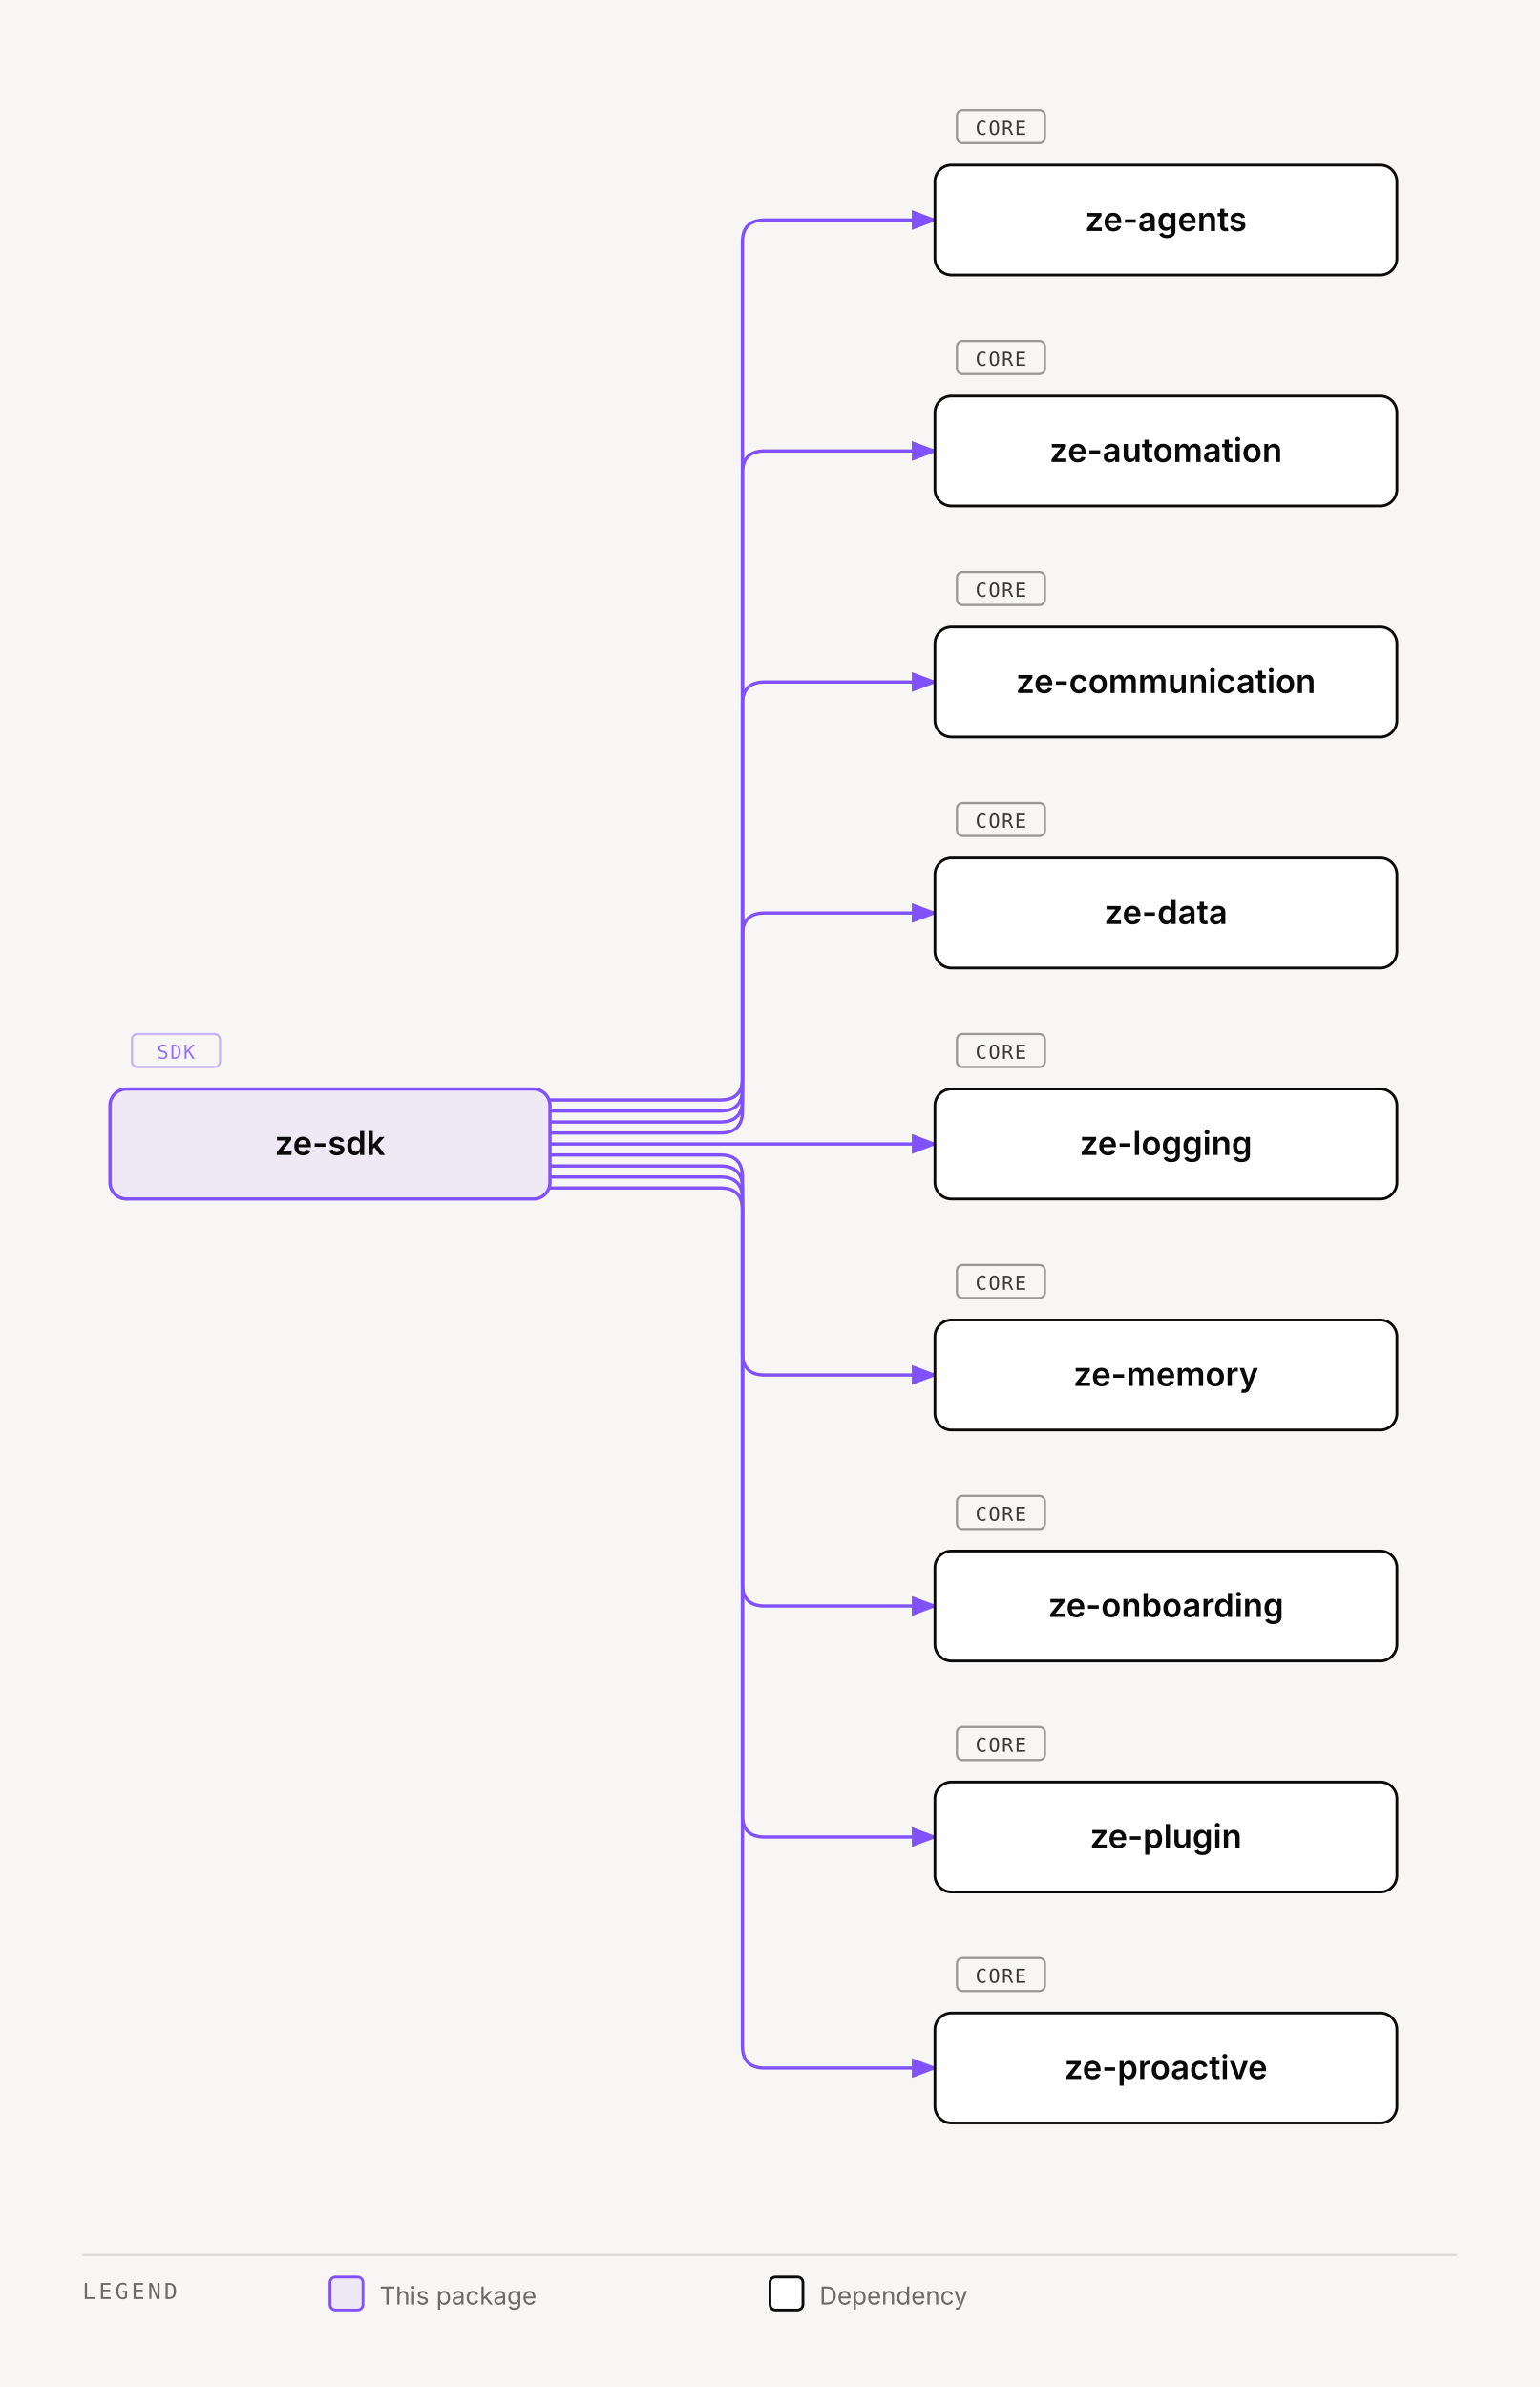
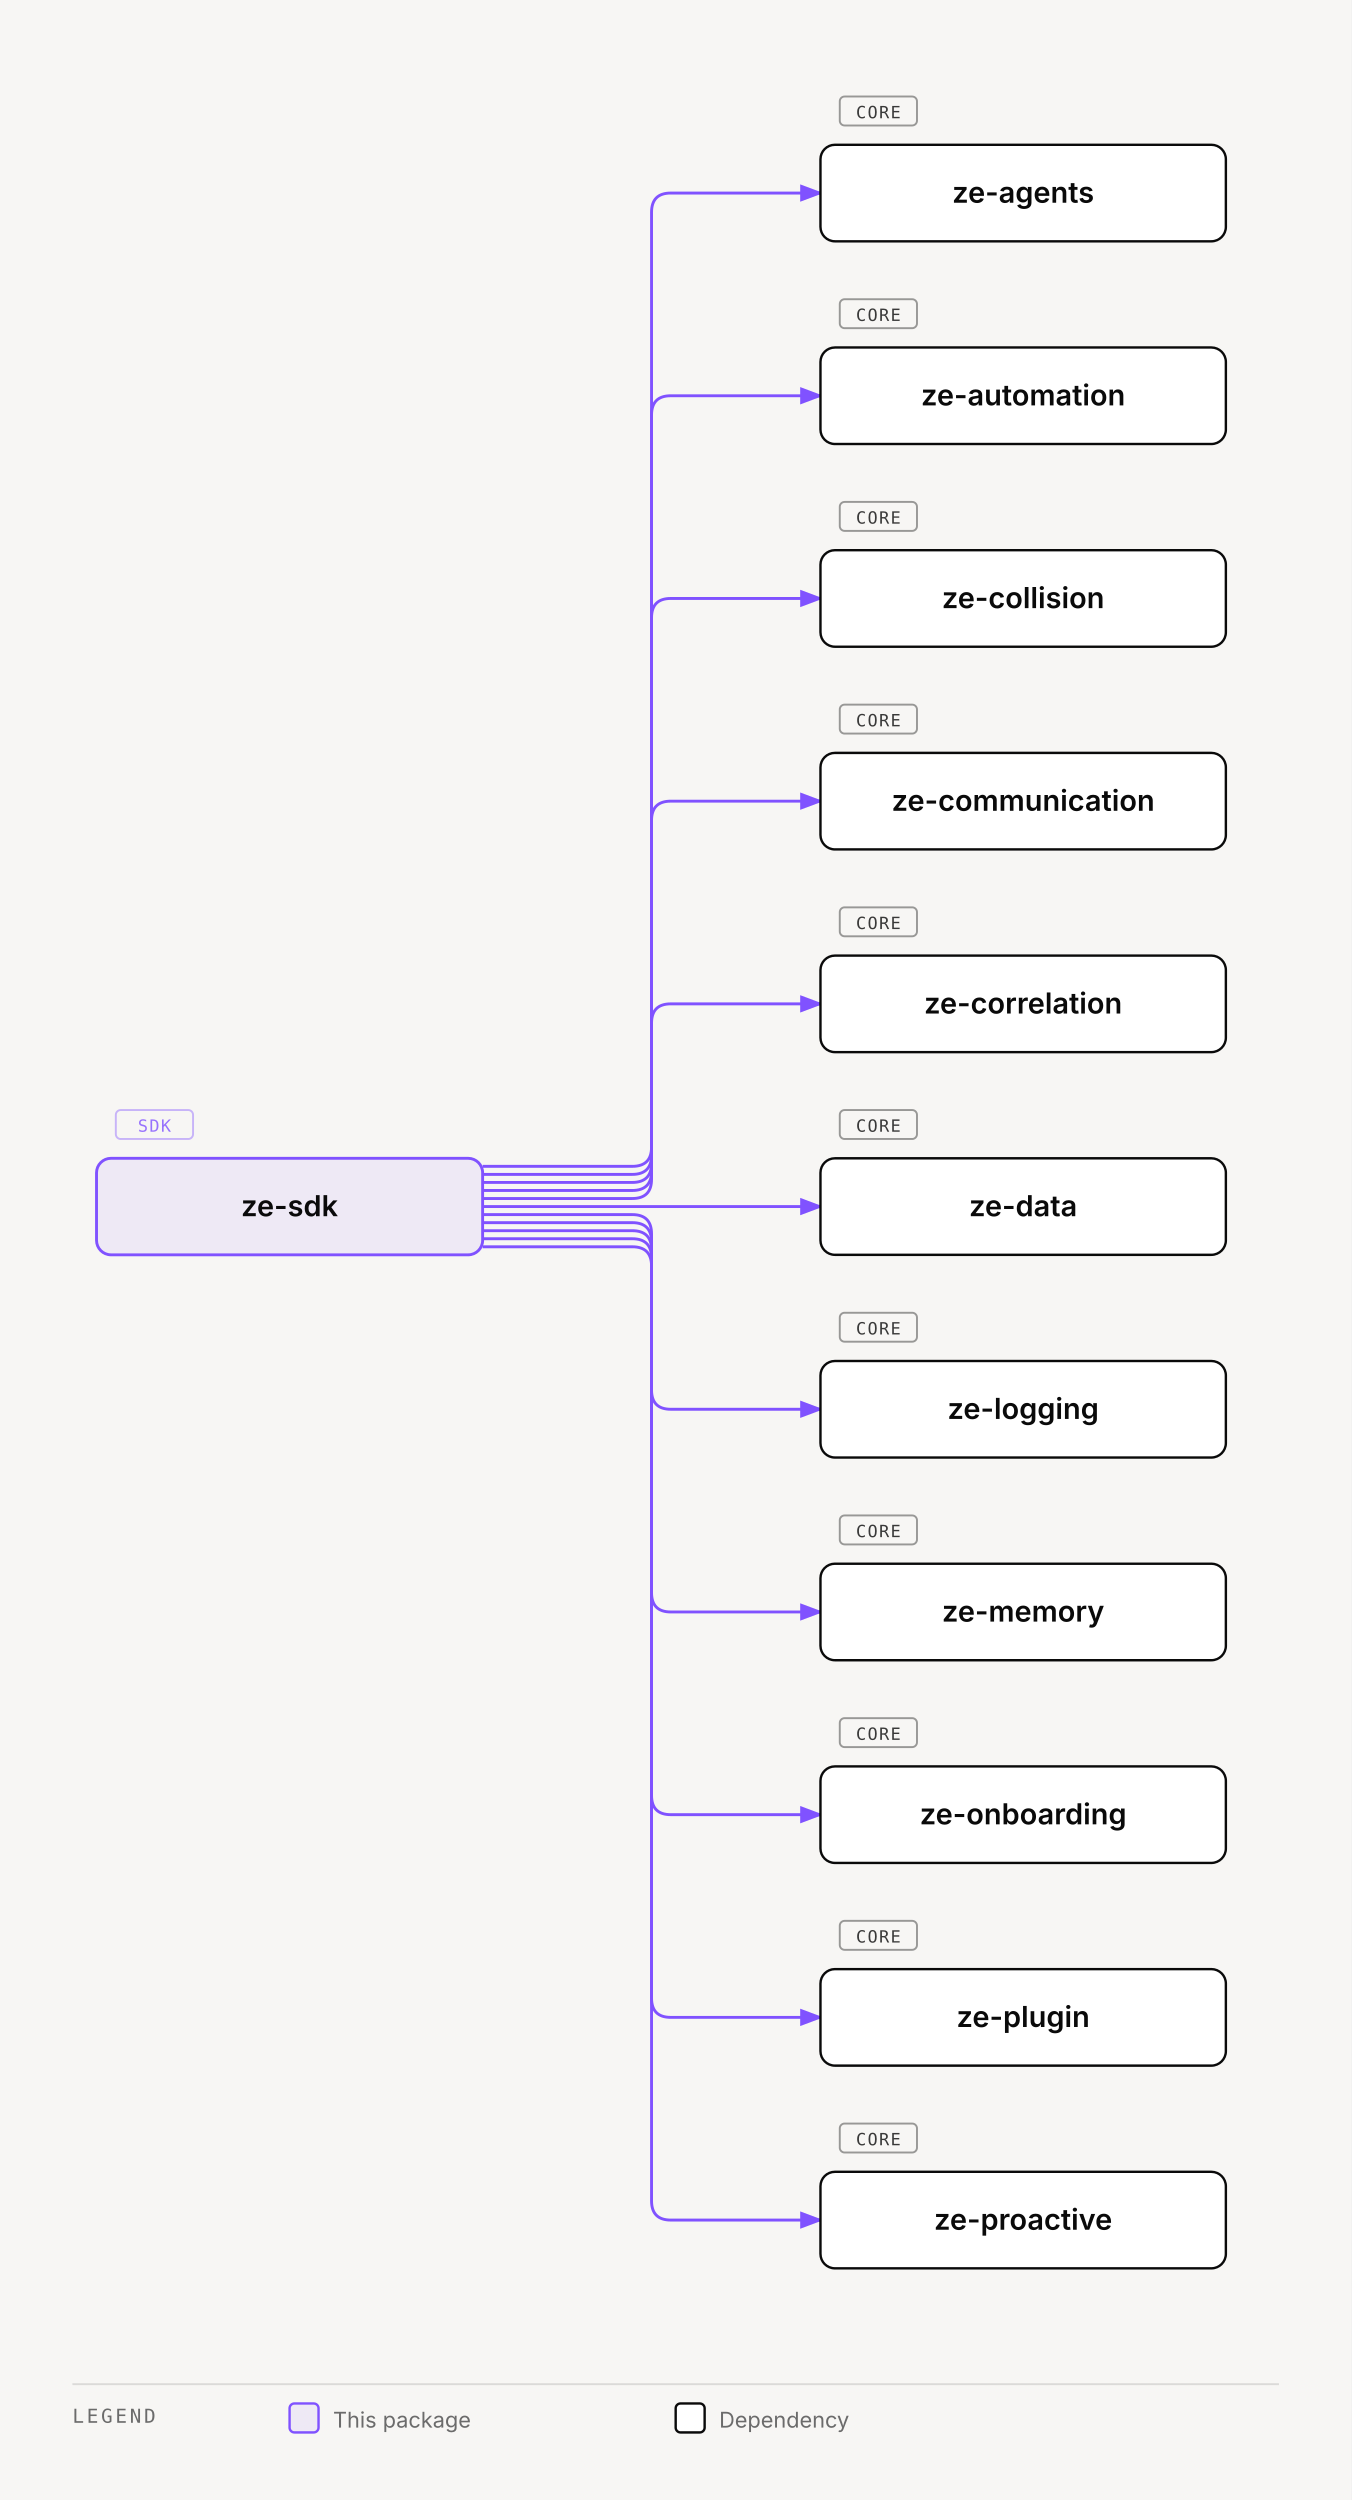
- <svg xmlns="http://www.w3.org/2000/svg" viewBox="0 0 560 868" role="img" aria-labelledby="dependencies-title dependencies-desc">
+ <svg xmlns="http://www.w3.org/2000/svg" viewBox="0 0 560 1036" role="img" aria-labelledby="dependencies-title dependencies-desc">
  <defs>
    <marker id="arrow" markerWidth="8" markerHeight="6" refX="7" refY="3" orient="auto">
      <polygon points="0 0, 8 3, 0 6" fill="#6b6b6b" />
    </marker>
    <marker id="arrow-accent" markerWidth="8" markerHeight="6" refX="7" refY="3" orient="auto">
      <polygon points="0 0, 8 3, 0 6" fill="#8052ff" />
    </marker>
  </defs>
  <rect width="100%" height="100%" fill="#f7f6f4" />
-   <path d="M 200,400.0 H 262.0 Q 270.0,400.0 270.0,392.0 V 88.0 Q 270.0,80.0 278.0,80.0 H 340" fill="none" stroke="#8052ff" stroke-width="1.2" marker-end="url(#arrow-accent)" />
-   <path d="M 200,404.0 H 262.0 Q 270.0,404.0 270.0,396.0 V 172.0 Q 270.0,164.0 278.0,164.0 H 340" fill="none" stroke="#8052ff" stroke-width="1.2" marker-end="url(#arrow-accent)" />
-   <path d="M 200,408.0 H 262.0 Q 270.0,408.0 270.0,400.0 V 256.0 Q 270.0,248.0 278.0,248.0 H 340" fill="none" stroke="#8052ff" stroke-width="1.2" marker-end="url(#arrow-accent)" />
-   <path d="M 200,412.0 H 262.0 Q 270.0,412.0 270.0,404.0 V 340.0 Q 270.0,332.0 278.0,332.0 H 340" fill="none" stroke="#8052ff" stroke-width="1.2" marker-end="url(#arrow-accent)" />
-   <path d="M 200,416.0 H 340" fill="none" stroke="#8052ff" stroke-width="1.2" marker-end="url(#arrow-accent)" />
-   <path d="M 200,420.0 H 262.0 Q 270.0,420.0 270.0,428.0 V 492.0 Q 270.0,500.0 278.0,500.0 H 340" fill="none" stroke="#8052ff" stroke-width="1.2" marker-end="url(#arrow-accent)" />
-   <path d="M 200,424.0 H 262.0 Q 270.0,424.0 270.0,432.0 V 576.0 Q 270.0,584.0 278.0,584.0 H 340" fill="none" stroke="#8052ff" stroke-width="1.2" marker-end="url(#arrow-accent)" />
-   <path d="M 200,428.0 H 262.0 Q 270.0,428.0 270.0,436.0 V 660.0 Q 270.0,668.0 278.0,668.0 H 340" fill="none" stroke="#8052ff" stroke-width="1.2" marker-end="url(#arrow-accent)" />
-   <path d="M 200,432.0 H 262.0 Q 270.0,432.0 270.0,440.0 V 744.0 Q 270.0,752.0 278.0,752.0 H 340" fill="none" stroke="#8052ff" stroke-width="1.2" marker-end="url(#arrow-accent)" />
-   <rect x="48" y="376.0" width="32" height="12" rx="2" fill="#f7f6f4" />
-   <rect x="48" y="376.0" width="32" height="12" rx="2" fill="transparent" stroke="#8052ff" stroke-opacity="0.4" stroke-width="0.8" />
-   <text x="64" y="385.0" fill="#8052ff" fill-opacity="0.8" font-size="7" font-family="'Geist Mono', monospace" text-anchor="middle" letter-spacing="0.08em">SDK</text>
-   <rect x="40" y="396.0" width="160" height="40" rx="6" fill="#f7f6f4" />
-   <rect x="40" y="396.0" width="160" height="40" rx="6" fill="rgba(128,82,255,0.08)" stroke="#8052ff" stroke-width="1.2" />
-   <text x="120.0" y="420.0" fill="#0a0a0a" font-size="12" font-weight="600" font-family="'Inter', sans-serif" text-anchor="middle">ze-sdk</text>
+   <path d="M 200,483.333 H 262.0 Q 270.0,483.333 270.0,475.333 V 88.0 Q 270.0,80.0 278.0,80.0 H 340" fill="none" stroke="#8052ff" stroke-width="1.2" marker-end="url(#arrow-accent)" />
+   <path d="M 200,486.667 H 262.0 Q 270.0,486.667 270.0,478.667 V 172.0 Q 270.0,164.0 278.0,164.0 H 340" fill="none" stroke="#8052ff" stroke-width="1.2" marker-end="url(#arrow-accent)" />
+   <path d="M 200,490.0 H 262.0 Q 270.0,490.0 270.0,482.0 V 256.0 Q 270.0,248.0 278.0,248.0 H 340" fill="none" stroke="#8052ff" stroke-width="1.2" marker-end="url(#arrow-accent)" />
+   <path d="M 200,493.333 H 262.0 Q 270.0,493.333 270.0,485.333 V 340.0 Q 270.0,332.0 278.0,332.0 H 340" fill="none" stroke="#8052ff" stroke-width="1.2" marker-end="url(#arrow-accent)" />
+   <path d="M 200,496.667 H 262.0 Q 270.0,496.667 270.0,488.667 V 424.0 Q 270.0,416.0 278.0,416.0 H 340" fill="none" stroke="#8052ff" stroke-width="1.2" marker-end="url(#arrow-accent)" />
+   <path d="M 200,500.0 H 340" fill="none" stroke="#8052ff" stroke-width="1.2" marker-end="url(#arrow-accent)" />
+   <path d="M 200,503.333 H 262.0 Q 270.0,503.333 270.0,511.333 V 576.0 Q 270.0,584.0 278.0,584.0 H 340" fill="none" stroke="#8052ff" stroke-width="1.2" marker-end="url(#arrow-accent)" />
+   <path d="M 200,506.667 H 262.0 Q 270.0,506.667 270.0,514.667 V 660.0 Q 270.0,668.0 278.0,668.0 H 340" fill="none" stroke="#8052ff" stroke-width="1.2" marker-end="url(#arrow-accent)" />
+   <path d="M 200,510.0 H 262.0 Q 270.0,510.0 270.0,518.0 V 744.0 Q 270.0,752.0 278.0,752.0 H 340" fill="none" stroke="#8052ff" stroke-width="1.2" marker-end="url(#arrow-accent)" />
+   <path d="M 200,513.333 H 262.0 Q 270.0,513.333 270.0,521.333 V 828.0 Q 270.0,836.0 278.0,836.0 H 340" fill="none" stroke="#8052ff" stroke-width="1.2" marker-end="url(#arrow-accent)" />
+   <path d="M 200,516.667 H 262.0 Q 270.0,516.667 270.0,524.667 V 912.0 Q 270.0,920.0 278.0,920.0 H 340" fill="none" stroke="#8052ff" stroke-width="1.2" marker-end="url(#arrow-accent)" />
+   <rect x="48" y="460.0" width="32" height="12" rx="2" fill="#f7f6f4" />
+   <rect x="48" y="460.0" width="32" height="12" rx="2" fill="transparent" stroke="#8052ff" stroke-opacity="0.4" stroke-width="0.8" />
+   <text x="64" y="469.0" fill="#8052ff" fill-opacity="0.8" font-size="7" font-family="'Geist Mono', monospace" text-anchor="middle" letter-spacing="0.08em">SDK</text>
+   <rect x="40" y="480.0" width="160" height="40" rx="6" fill="#f7f6f4" />
+   <rect x="40" y="480.0" width="160" height="40" rx="6" fill="rgba(128,82,255,0.08)" stroke="#8052ff" stroke-width="1.2" />
+   <text x="120.0" y="504.0" fill="#0a0a0a" font-size="12" font-weight="600" font-family="'Inter', sans-serif" text-anchor="middle">ze-sdk</text>
  <rect x="348" y="40" width="32" height="12" rx="2" fill="#f7f6f4" />
  <rect x="348" y="40" width="32" height="12" rx="2" fill="transparent" stroke="#0a0a0a" stroke-opacity="0.4" stroke-width="0.8" />
  <text x="364" y="49" fill="#0a0a0a" fill-opacity="0.8" font-size="7" font-family="'Geist Mono', monospace" text-anchor="middle" letter-spacing="0.08em">CORE</text>
  <rect x="340" y="60" width="168" height="40" rx="6" fill="#f7f6f4" />
  <rect x="340" y="60" width="168" height="40" rx="6" fill="#ffffff" stroke="#0a0a0a" stroke-width="1" />
  <text x="424.0" y="84.0" fill="#0a0a0a" font-size="12" font-weight="600" font-family="'Inter', sans-serif" text-anchor="middle">ze-agents</text>
  <rect x="348" y="124" width="32" height="12" rx="2" fill="#f7f6f4" />
  <rect x="348" y="124" width="32" height="12" rx="2" fill="transparent" stroke="#0a0a0a" stroke-opacity="0.4" stroke-width="0.8" />
  <text x="364" y="133" fill="#0a0a0a" fill-opacity="0.8" font-size="7" font-family="'Geist Mono', monospace" text-anchor="middle" letter-spacing="0.08em">CORE</text>
  <rect x="340" y="144" width="168" height="40" rx="6" fill="#f7f6f4" />
  <rect x="340" y="144" width="168" height="40" rx="6" fill="#ffffff" stroke="#0a0a0a" stroke-width="1" />
  <text x="424.0" y="168.0" fill="#0a0a0a" font-size="12" font-weight="600" font-family="'Inter', sans-serif" text-anchor="middle">ze-automation</text>
  <rect x="348" y="208" width="32" height="12" rx="2" fill="#f7f6f4" />
  <rect x="348" y="208" width="32" height="12" rx="2" fill="transparent" stroke="#0a0a0a" stroke-opacity="0.4" stroke-width="0.8" />
  <text x="364" y="217" fill="#0a0a0a" fill-opacity="0.8" font-size="7" font-family="'Geist Mono', monospace" text-anchor="middle" letter-spacing="0.08em">CORE</text>
  <rect x="340" y="228" width="168" height="40" rx="6" fill="#f7f6f4" />
  <rect x="340" y="228" width="168" height="40" rx="6" fill="#ffffff" stroke="#0a0a0a" stroke-width="1" />
-   <text x="424.0" y="252.0" fill="#0a0a0a" font-size="12" font-weight="600" font-family="'Inter', sans-serif" text-anchor="middle">ze-communication</text>
+   <text x="424.0" y="252.0" fill="#0a0a0a" font-size="12" font-weight="600" font-family="'Inter', sans-serif" text-anchor="middle">ze-collision</text>
  <rect x="348" y="292" width="32" height="12" rx="2" fill="#f7f6f4" />
  <rect x="348" y="292" width="32" height="12" rx="2" fill="transparent" stroke="#0a0a0a" stroke-opacity="0.4" stroke-width="0.8" />
  <text x="364" y="301" fill="#0a0a0a" fill-opacity="0.8" font-size="7" font-family="'Geist Mono', monospace" text-anchor="middle" letter-spacing="0.08em">CORE</text>
  <rect x="340" y="312" width="168" height="40" rx="6" fill="#f7f6f4" />
  <rect x="340" y="312" width="168" height="40" rx="6" fill="#ffffff" stroke="#0a0a0a" stroke-width="1" />
-   <text x="424.0" y="336.0" fill="#0a0a0a" font-size="12" font-weight="600" font-family="'Inter', sans-serif" text-anchor="middle">ze-data</text>
+   <text x="424.0" y="336.0" fill="#0a0a0a" font-size="12" font-weight="600" font-family="'Inter', sans-serif" text-anchor="middle">ze-communication</text>
  <rect x="348" y="376" width="32" height="12" rx="2" fill="#f7f6f4" />
  <rect x="348" y="376" width="32" height="12" rx="2" fill="transparent" stroke="#0a0a0a" stroke-opacity="0.4" stroke-width="0.8" />
  <text x="364" y="385" fill="#0a0a0a" fill-opacity="0.8" font-size="7" font-family="'Geist Mono', monospace" text-anchor="middle" letter-spacing="0.08em">CORE</text>
  <rect x="340" y="396" width="168" height="40" rx="6" fill="#f7f6f4" />
  <rect x="340" y="396" width="168" height="40" rx="6" fill="#ffffff" stroke="#0a0a0a" stroke-width="1" />
-   <text x="424.0" y="420.0" fill="#0a0a0a" font-size="12" font-weight="600" font-family="'Inter', sans-serif" text-anchor="middle">ze-logging</text>
+   <text x="424.0" y="420.0" fill="#0a0a0a" font-size="12" font-weight="600" font-family="'Inter', sans-serif" text-anchor="middle">ze-correlation</text>
  <rect x="348" y="460" width="32" height="12" rx="2" fill="#f7f6f4" />
  <rect x="348" y="460" width="32" height="12" rx="2" fill="transparent" stroke="#0a0a0a" stroke-opacity="0.4" stroke-width="0.8" />
  <text x="364" y="469" fill="#0a0a0a" fill-opacity="0.8" font-size="7" font-family="'Geist Mono', monospace" text-anchor="middle" letter-spacing="0.08em">CORE</text>
  <rect x="340" y="480" width="168" height="40" rx="6" fill="#f7f6f4" />
  <rect x="340" y="480" width="168" height="40" rx="6" fill="#ffffff" stroke="#0a0a0a" stroke-width="1" />
-   <text x="424.0" y="504.0" fill="#0a0a0a" font-size="12" font-weight="600" font-family="'Inter', sans-serif" text-anchor="middle">ze-memory</text>
+   <text x="424.0" y="504.0" fill="#0a0a0a" font-size="12" font-weight="600" font-family="'Inter', sans-serif" text-anchor="middle">ze-data</text>
  <rect x="348" y="544" width="32" height="12" rx="2" fill="#f7f6f4" />
  <rect x="348" y="544" width="32" height="12" rx="2" fill="transparent" stroke="#0a0a0a" stroke-opacity="0.4" stroke-width="0.8" />
  <text x="364" y="553" fill="#0a0a0a" fill-opacity="0.8" font-size="7" font-family="'Geist Mono', monospace" text-anchor="middle" letter-spacing="0.08em">CORE</text>
  <rect x="340" y="564" width="168" height="40" rx="6" fill="#f7f6f4" />
  <rect x="340" y="564" width="168" height="40" rx="6" fill="#ffffff" stroke="#0a0a0a" stroke-width="1" />
-   <text x="424.0" y="588.0" fill="#0a0a0a" font-size="12" font-weight="600" font-family="'Inter', sans-serif" text-anchor="middle">ze-onboarding</text>
+   <text x="424.0" y="588.0" fill="#0a0a0a" font-size="12" font-weight="600" font-family="'Inter', sans-serif" text-anchor="middle">ze-logging</text>
  <rect x="348" y="628" width="32" height="12" rx="2" fill="#f7f6f4" />
  <rect x="348" y="628" width="32" height="12" rx="2" fill="transparent" stroke="#0a0a0a" stroke-opacity="0.4" stroke-width="0.8" />
  <text x="364" y="637" fill="#0a0a0a" fill-opacity="0.8" font-size="7" font-family="'Geist Mono', monospace" text-anchor="middle" letter-spacing="0.08em">CORE</text>
  <rect x="340" y="648" width="168" height="40" rx="6" fill="#f7f6f4" />
  <rect x="340" y="648" width="168" height="40" rx="6" fill="#ffffff" stroke="#0a0a0a" stroke-width="1" />
-   <text x="424.0" y="672.0" fill="#0a0a0a" font-size="12" font-weight="600" font-family="'Inter', sans-serif" text-anchor="middle">ze-plugin</text>
+   <text x="424.0" y="672.0" fill="#0a0a0a" font-size="12" font-weight="600" font-family="'Inter', sans-serif" text-anchor="middle">ze-memory</text>
  <rect x="348" y="712" width="32" height="12" rx="2" fill="#f7f6f4" />
  <rect x="348" y="712" width="32" height="12" rx="2" fill="transparent" stroke="#0a0a0a" stroke-opacity="0.4" stroke-width="0.8" />
  <text x="364" y="721" fill="#0a0a0a" fill-opacity="0.8" font-size="7" font-family="'Geist Mono', monospace" text-anchor="middle" letter-spacing="0.08em">CORE</text>
  <rect x="340" y="732" width="168" height="40" rx="6" fill="#f7f6f4" />
  <rect x="340" y="732" width="168" height="40" rx="6" fill="#ffffff" stroke="#0a0a0a" stroke-width="1" />
-   <text x="424.0" y="756.0" fill="#0a0a0a" font-size="12" font-weight="600" font-family="'Inter', sans-serif" text-anchor="middle">ze-proactive</text>
-   <line x1="30" y1="820" x2="530" y2="820" stroke="rgba(10,10,10,0.12)" stroke-width="0.8" />
-   <text x="30" y="836" fill="#6b6b6b" font-size="8" font-family="'Geist Mono', monospace" letter-spacing="0.14em">LEGEND</text>
-   <rect x="120" y="828" width="12" height="12" rx="2" fill="rgba(128,82,255,0.08)" stroke="#8052ff" stroke-width="1" />
-   <text x="138" y="838" fill="#6b6b6b" font-size="9" font-family="'Inter', sans-serif">This package</text>
-   <rect x="280" y="828" width="12" height="12" rx="2" fill="#ffffff" stroke="#0a0a0a" stroke-width="1" />
-   <text x="298" y="838" fill="#6b6b6b" font-size="9" font-family="'Inter', sans-serif">Dependency</text>
+   <text x="424.0" y="756.0" fill="#0a0a0a" font-size="12" font-weight="600" font-family="'Inter', sans-serif" text-anchor="middle">ze-onboarding</text>
+   <rect x="348" y="796" width="32" height="12" rx="2" fill="#f7f6f4" />
+   <rect x="348" y="796" width="32" height="12" rx="2" fill="transparent" stroke="#0a0a0a" stroke-opacity="0.4" stroke-width="0.8" />
+   <text x="364" y="805" fill="#0a0a0a" fill-opacity="0.8" font-size="7" font-family="'Geist Mono', monospace" text-anchor="middle" letter-spacing="0.08em">CORE</text>
+   <rect x="340" y="816" width="168" height="40" rx="6" fill="#f7f6f4" />
+   <rect x="340" y="816" width="168" height="40" rx="6" fill="#ffffff" stroke="#0a0a0a" stroke-width="1" />
+   <text x="424.0" y="840.0" fill="#0a0a0a" font-size="12" font-weight="600" font-family="'Inter', sans-serif" text-anchor="middle">ze-plugin</text>
+   <rect x="348" y="880" width="32" height="12" rx="2" fill="#f7f6f4" />
+   <rect x="348" y="880" width="32" height="12" rx="2" fill="transparent" stroke="#0a0a0a" stroke-opacity="0.4" stroke-width="0.8" />
+   <text x="364" y="889" fill="#0a0a0a" fill-opacity="0.8" font-size="7" font-family="'Geist Mono', monospace" text-anchor="middle" letter-spacing="0.08em">CORE</text>
+   <rect x="340" y="900" width="168" height="40" rx="6" fill="#f7f6f4" />
+   <rect x="340" y="900" width="168" height="40" rx="6" fill="#ffffff" stroke="#0a0a0a" stroke-width="1" />
+   <text x="424.0" y="924.0" fill="#0a0a0a" font-size="12" font-weight="600" font-family="'Inter', sans-serif" text-anchor="middle">ze-proactive</text>
+   <line x1="30" y1="988" x2="530" y2="988" stroke="rgba(10,10,10,0.12)" stroke-width="0.8" />
+   <text x="30" y="1004" fill="#6b6b6b" font-size="8" font-family="'Geist Mono', monospace" letter-spacing="0.14em">LEGEND</text>
+   <rect x="120" y="996" width="12" height="12" rx="2" fill="rgba(128,82,255,0.08)" stroke="#8052ff" stroke-width="1" />
+   <text x="138" y="1006" fill="#6b6b6b" font-size="9" font-family="'Inter', sans-serif">This package</text>
+   <rect x="280" y="996" width="12" height="12" rx="2" fill="#ffffff" stroke="#0a0a0a" stroke-width="1" />
+   <text x="298" y="1006" fill="#6b6b6b" font-size="9" font-family="'Inter', sans-serif">Dependency</text>
</svg>
